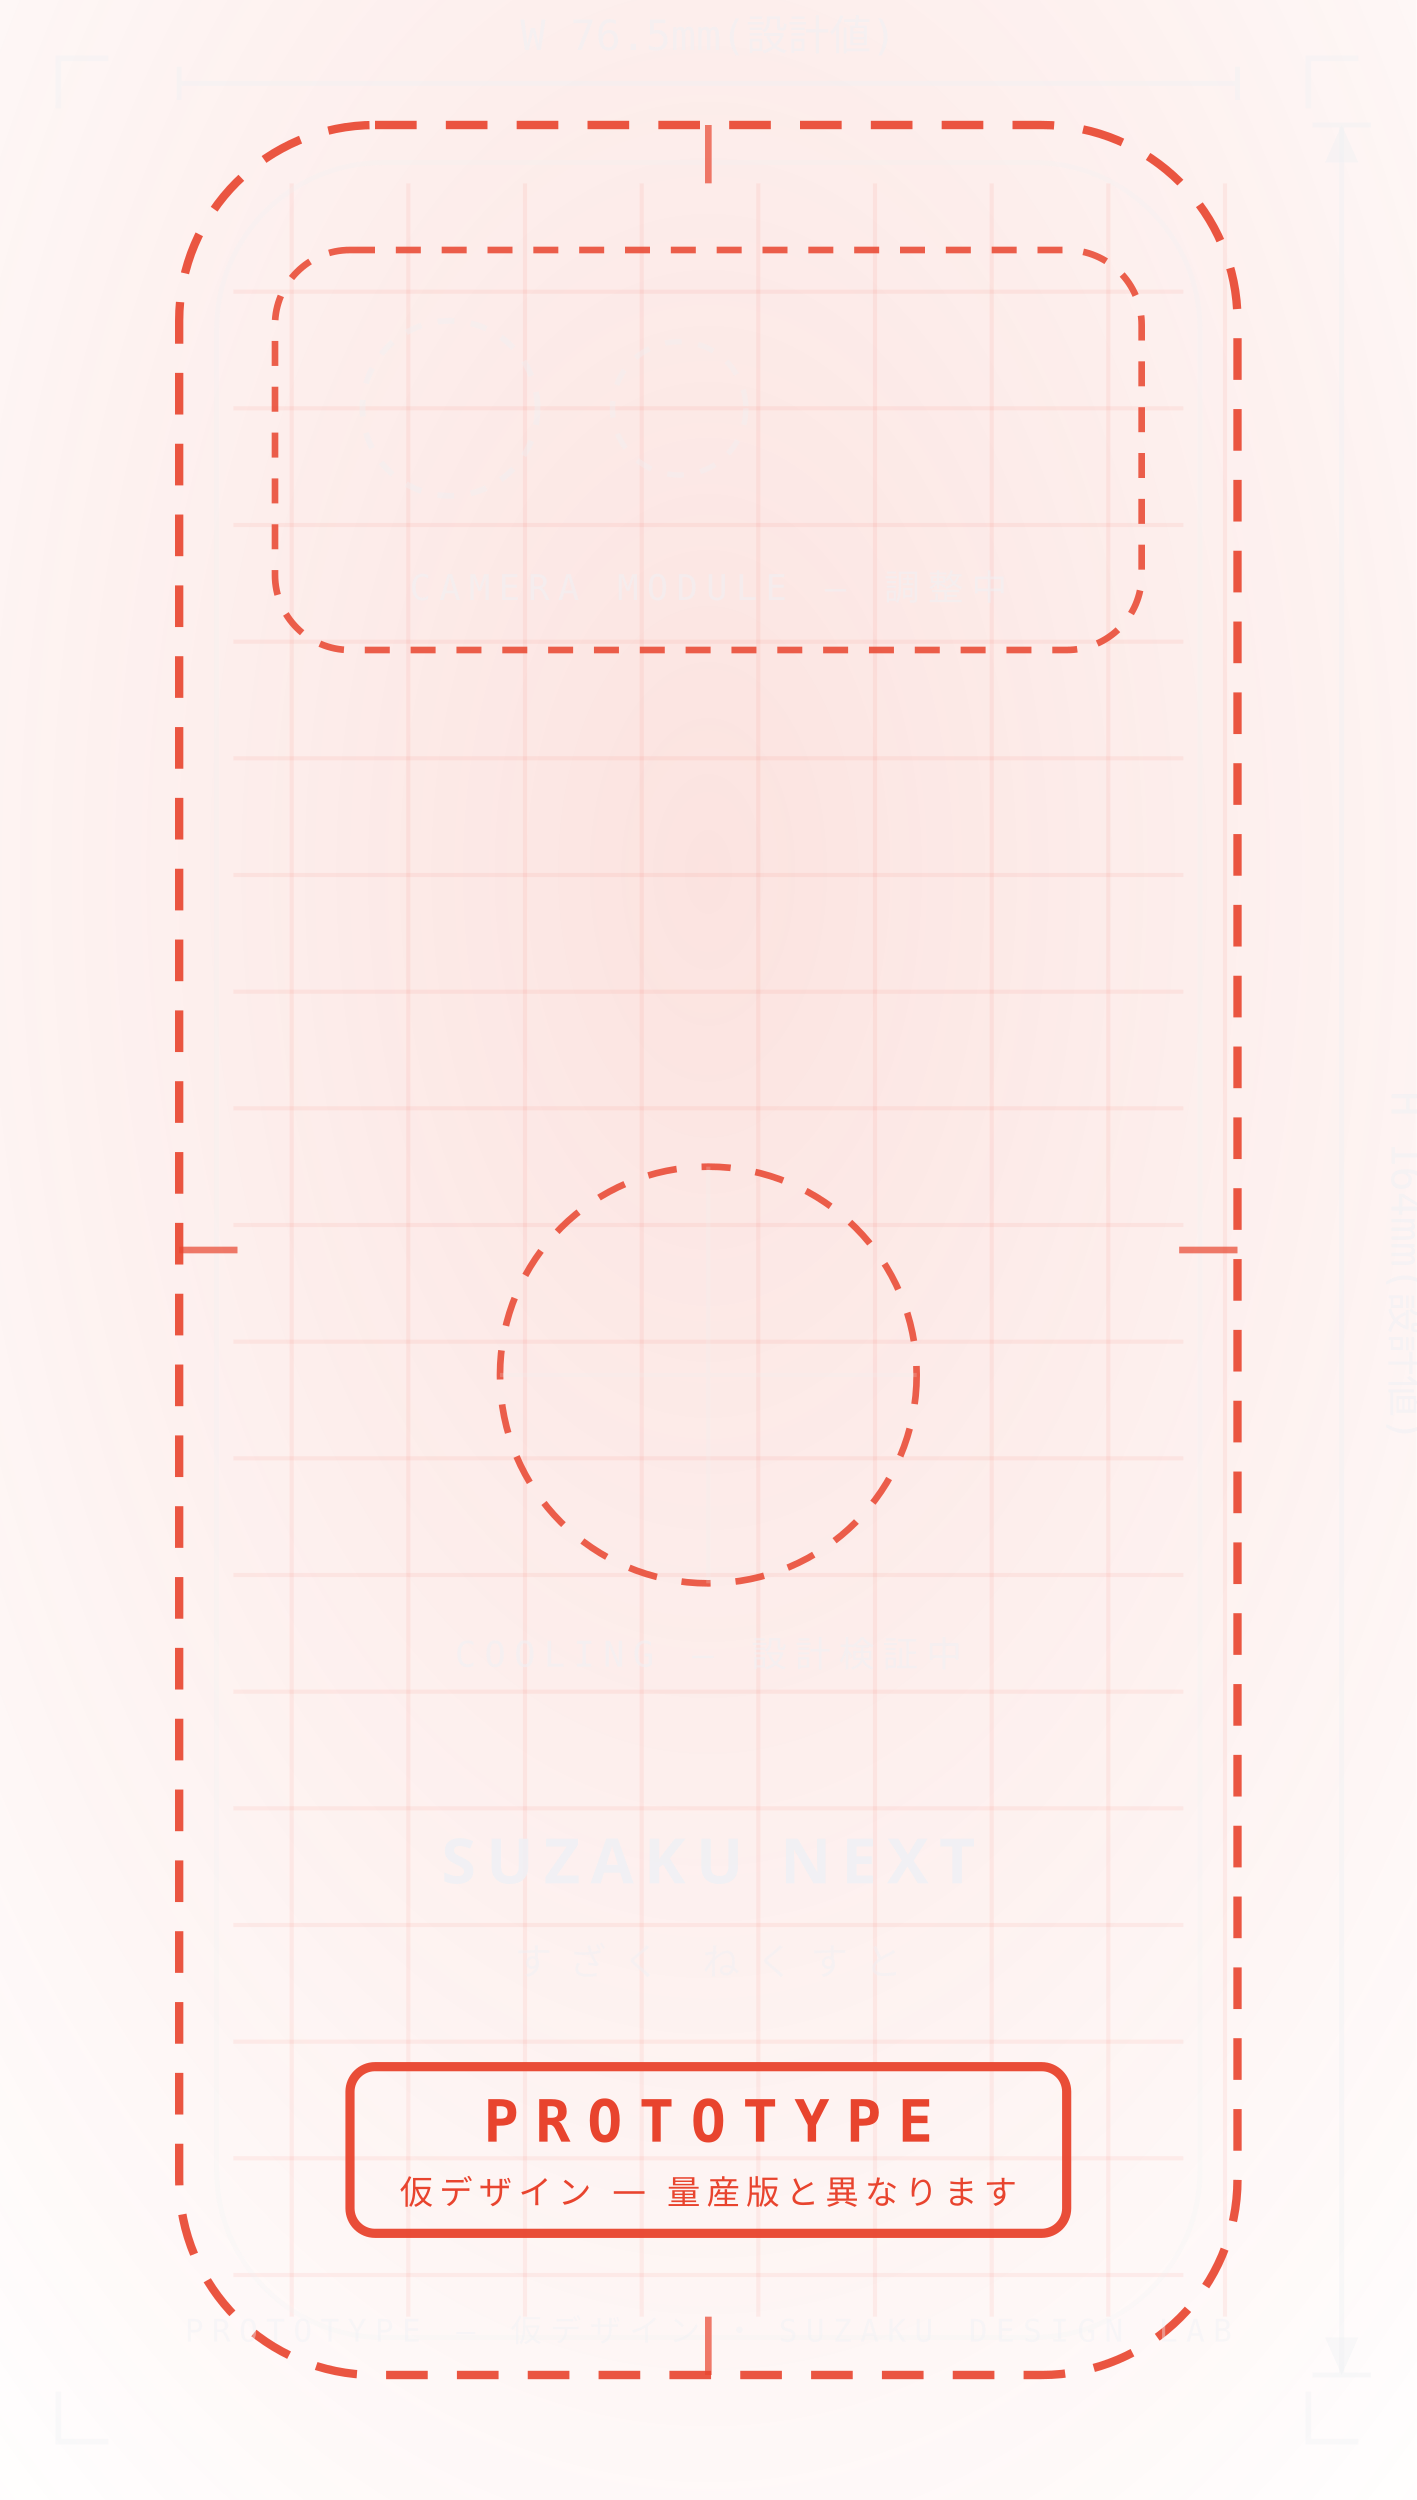
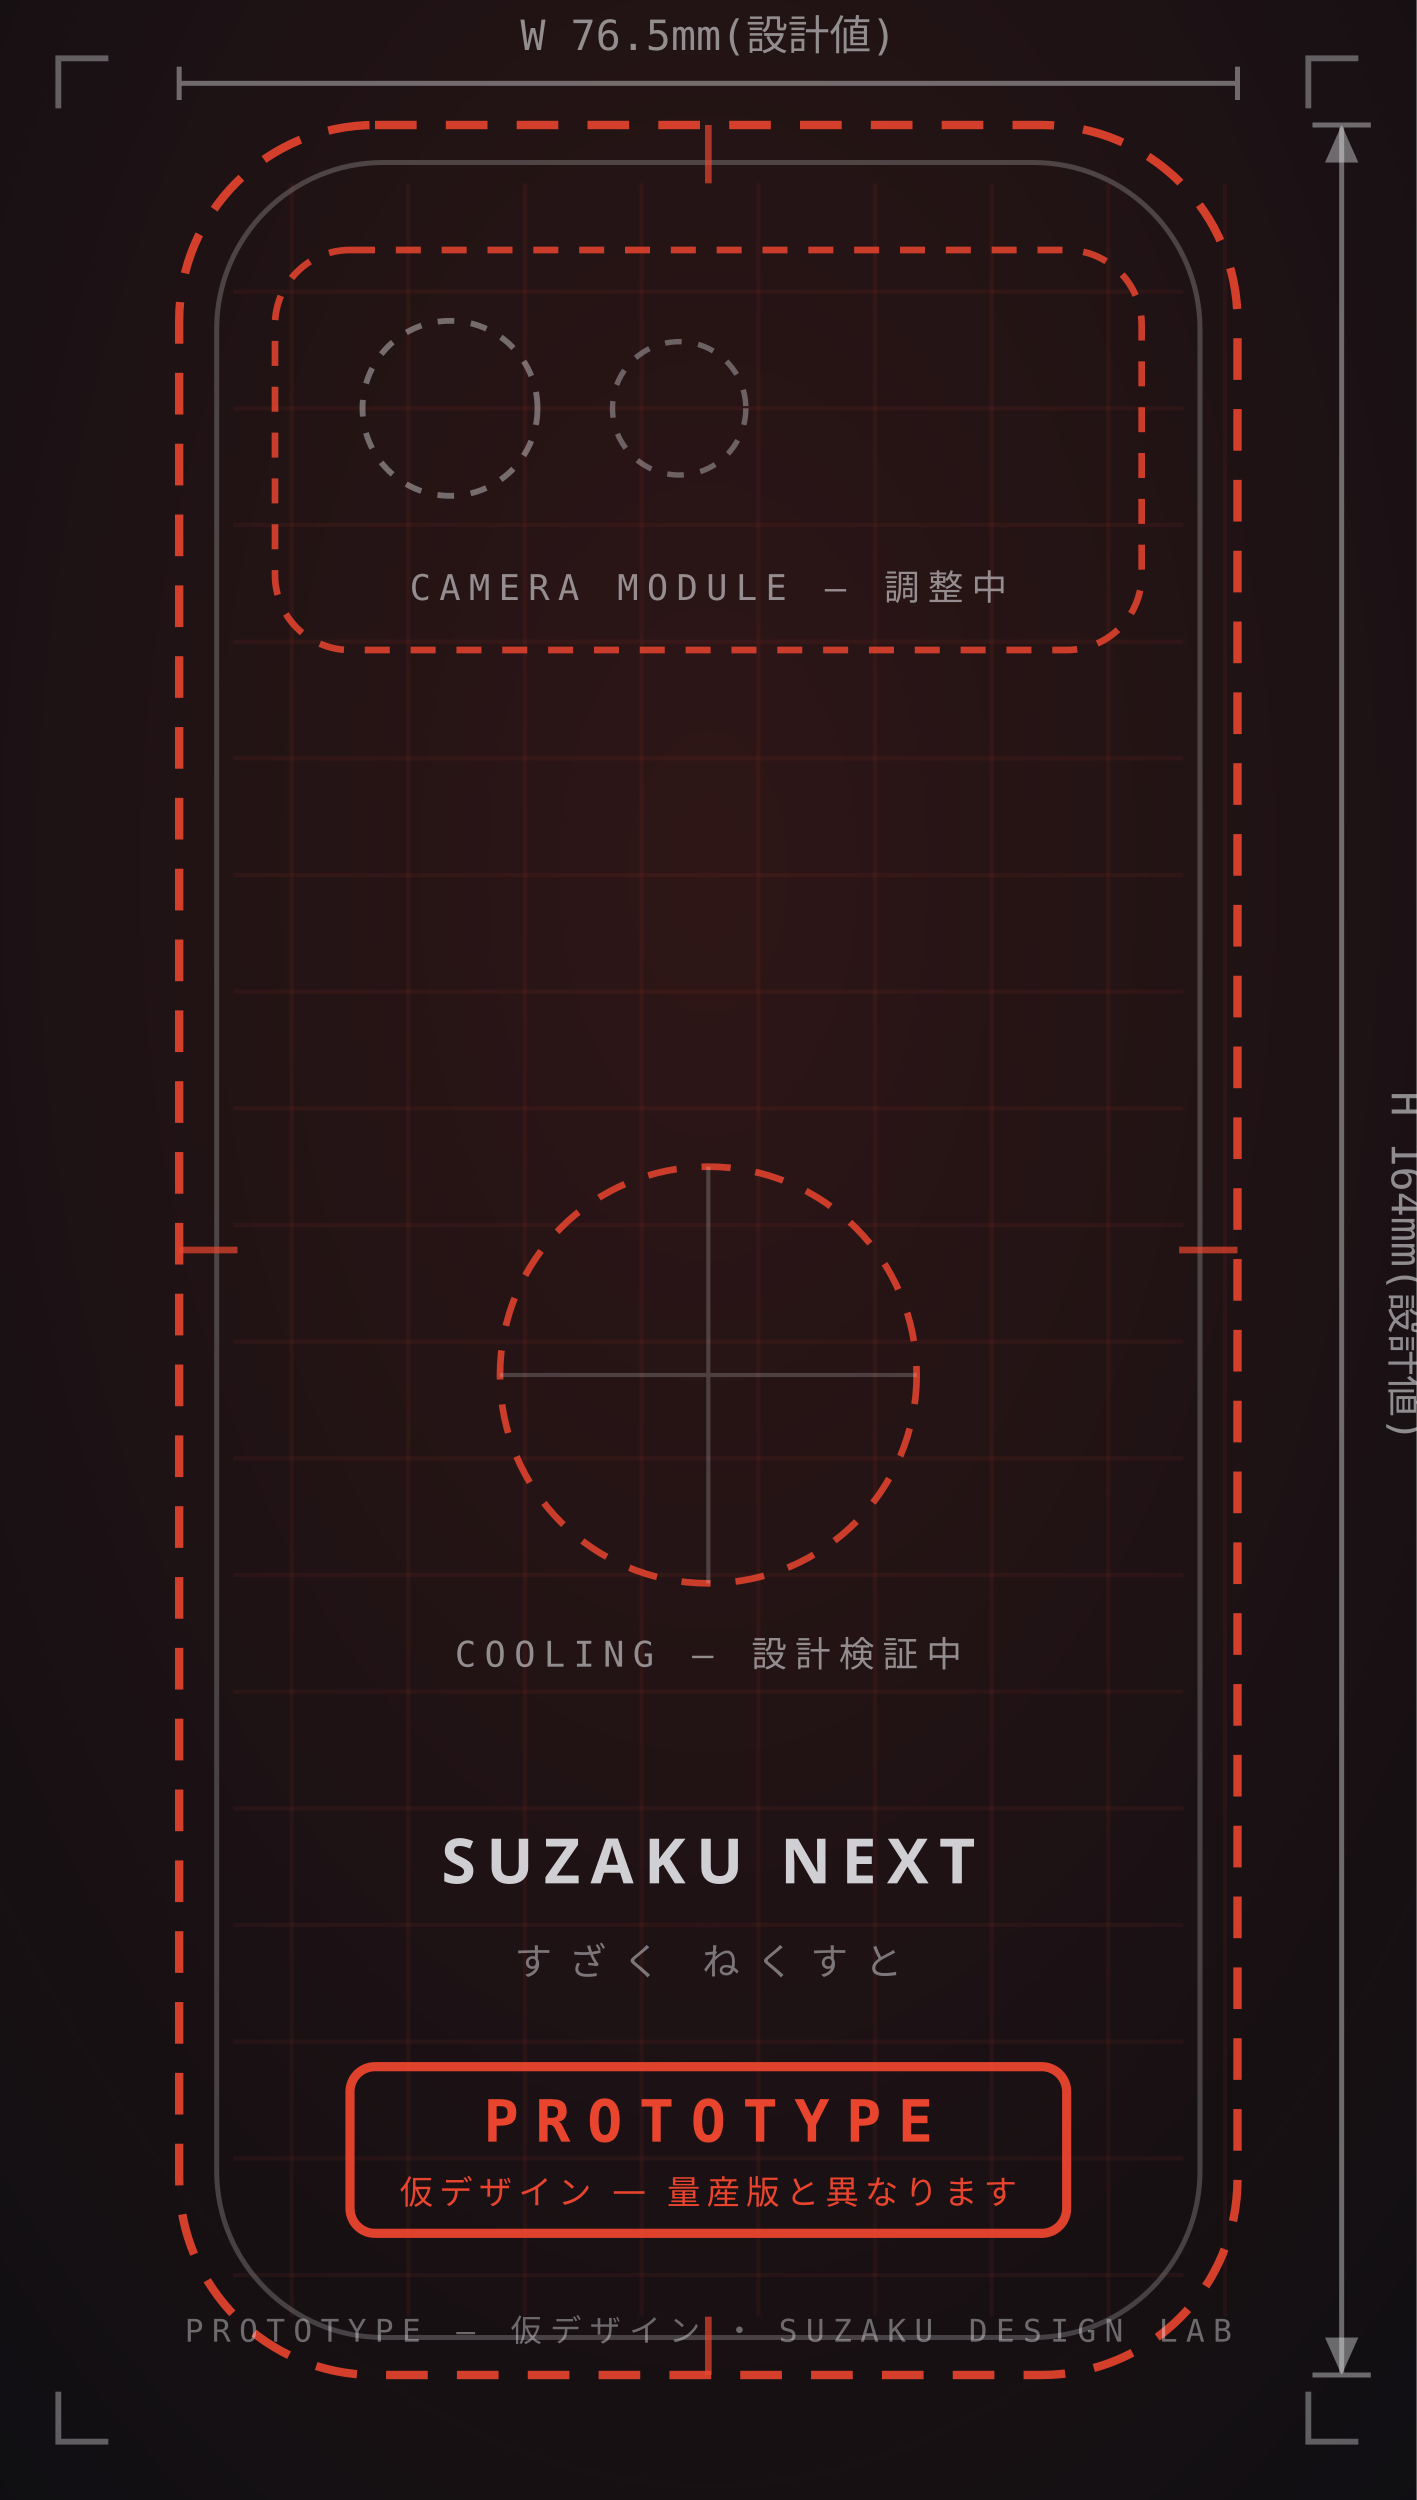
<svg xmlns="http://www.w3.org/2000/svg" viewBox="0 0 340 600" role="img" aria-label="SUZAKU NEXT(仮デザイン)">
  <defs>
    <radialGradient id="pgprotogenericdemon33" cx="0.5" cy="0.35" r="0.85">
      <stop offset="0" stop-color="#e8442e" stop-opacity="0.15" />
      <stop offset="1" stop-color="#e8442e" stop-opacity="0" />
    </radialGradient>
  </defs>
+   <rect width="340" height="600" fill="#0e0e12" />
  <rect width="340" height="600" fill="url(#pgprotogenericdemon33)" />
  <path d="M70 44 V556" stroke="#e8442e" stroke-opacity="0.07" />
  <path d="M98 44 V556" stroke="#e8442e" stroke-opacity="0.07" />
  <path d="M126 44 V556" stroke="#e8442e" stroke-opacity="0.07" />
  <path d="M154 44 V556" stroke="#e8442e" stroke-opacity="0.07" />
  <path d="M182 44 V556" stroke="#e8442e" stroke-opacity="0.07" />
  <path d="M210 44 V556" stroke="#e8442e" stroke-opacity="0.07" />
  <path d="M238 44 V556" stroke="#e8442e" stroke-opacity="0.07" />
  <path d="M266 44 V556" stroke="#e8442e" stroke-opacity="0.07" />
  <path d="M294 44 V556" stroke="#e8442e" stroke-opacity="0.07" />
  <path d="M56 70 H284" stroke="#e8442e" stroke-opacity="0.07" />
  <path d="M56 98 H284" stroke="#e8442e" stroke-opacity="0.07" />
  <path d="M56 126 H284" stroke="#e8442e" stroke-opacity="0.07" />
  <path d="M56 154 H284" stroke="#e8442e" stroke-opacity="0.07" />
  <path d="M56 182 H284" stroke="#e8442e" stroke-opacity="0.07" />
  <path d="M56 210 H284" stroke="#e8442e" stroke-opacity="0.07" />
  <path d="M56 238 H284" stroke="#e8442e" stroke-opacity="0.07" />
  <path d="M56 266 H284" stroke="#e8442e" stroke-opacity="0.07" />
  <path d="M56 294 H284" stroke="#e8442e" stroke-opacity="0.07" />
  <path d="M56 322 H284" stroke="#e8442e" stroke-opacity="0.07" />
  <path d="M56 350 H284" stroke="#e8442e" stroke-opacity="0.07" />
  <path d="M56 378 H284" stroke="#e8442e" stroke-opacity="0.07" />
  <path d="M56 406 H284" stroke="#e8442e" stroke-opacity="0.07" />
  <path d="M56 434 H284" stroke="#e8442e" stroke-opacity="0.07" />
  <path d="M56 462 H284" stroke="#e8442e" stroke-opacity="0.07" />
  <path d="M56 490 H284" stroke="#e8442e" stroke-opacity="0.07" />
  <path d="M56 518 H284" stroke="#e8442e" stroke-opacity="0.07" />
  <path d="M56 546 H284" stroke="#e8442e" stroke-opacity="0.07" />
  <path d="M14 26 v-12 h12 M326 14 h-12 v12 M14 574 v12 h12 M326 586 h-12 v-12" stroke="#eef0f4" stroke-opacity="0.35" stroke-width="1.4" fill="none" />
  <rect x="43" y="30" width="254" height="540" rx="47" fill="none" stroke="#e8442e" stroke-width="2" stroke-dasharray="10 7" opacity="0.9" />
  <rect x="52" y="39" width="236" height="522" rx="40" fill="none" stroke="#eef0f4" stroke-opacity="0.22" stroke-width="1.2" />
  <path d="M170 30 v14 M170 556 v14 M43 300 h14 M283 300 h14" stroke="#e8442e" stroke-width="1.6" opacity="0.7" />
  <path d="M315 30 h14 M315 570 h14 M322 30 V570" stroke="#eef0f4" stroke-opacity="0.4" stroke-width="1.2" />
  <path d="M322 30 l-4 9 h8 z M322 570 l-4 -9 h8 z" fill="#eef0f4" fill-opacity="0.4" />
  <text x="334" y="304" font-family="monospace" font-size="10" fill="#eef0f4" opacity="0.55" text-anchor="middle" transform="rotate(90 334 304)">H 164mm(設計値)</text>
  <path d="M43 24 v-8 M297 24 v-8 M43 20 H297" stroke="#eef0f4" stroke-opacity="0.4" stroke-width="1.2" />
  <text x="170" y="12" font-family="monospace" font-size="10" fill="#eef0f4" opacity="0.55" text-anchor="middle">W 76.5mm(設計値)</text>
  <rect x="66" y="60" width="208" height="96" rx="18" fill="none" stroke="#e8442e" stroke-width="1.6" stroke-dasharray="6 5" opacity="0.85" />
  <circle cx="108" cy="98" r="21" fill="none" stroke="#eef0f4" stroke-opacity="0.4" stroke-width="1.4" stroke-dasharray="4 4" />
  <circle cx="163" cy="98" r="16" fill="none" stroke="#eef0f4" stroke-opacity="0.35" stroke-width="1.3" stroke-dasharray="4 4" />
  <text x="170" y="144" font-family="monospace" font-size="8.5" fill="#eef0f4" opacity="0.55" text-anchor="middle" letter-spacing="2">CAMERA MODULE — 調整中</text>
  <circle cx="170" cy="330" r="50" fill="none" stroke="#e8442e" stroke-width="1.6" stroke-dasharray="7 6" opacity="0.85" />
  <path d="M170 330 m-50 0 h100 M170 280 v100" stroke="#eef0f4" stroke-opacity="0.2" stroke-width="1" />
  <text x="170" y="400" font-family="monospace" font-size="8.5" fill="#eef0f4" opacity="0.55" text-anchor="middle" letter-spacing="2">COOLING — 設計検証中</text>
  <text x="170" y="452" font-family="'Noto Sans JP',sans-serif" font-size="15" font-weight="800" fill="#eef0f4" opacity="0.85" text-anchor="middle" letter-spacing="2.5">SUZAKU NEXT</text>
  <text x="170" y="474" font-family="monospace" font-size="9" fill="#eef0f4" opacity="0.45" text-anchor="middle" letter-spacing="4">すざく ねくすと</text>
  <rect x="84" y="496" width="172" height="40" rx="6" fill="none" stroke="#e8442e" stroke-width="2.2" opacity="0.95" />
  <text x="170" y="514" font-family="monospace" font-size="14" font-weight="800" fill="#e8442e" text-anchor="middle" letter-spacing="4">PROTOTYPE</text>
  <text x="170" y="529" font-family="'Noto Sans JP',sans-serif" font-size="8" fill="#e8442e" text-anchor="middle" letter-spacing="1.5">仮デザイン — 量産版と異なります</text>
  <text x="170" y="562" font-family="monospace" font-size="7.5" fill="#eef0f4" opacity="0.4" text-anchor="middle" letter-spacing="2">PROTOTYPE — 仮デザイン ・ SUZAKU DESIGN LAB</text>
</svg>
